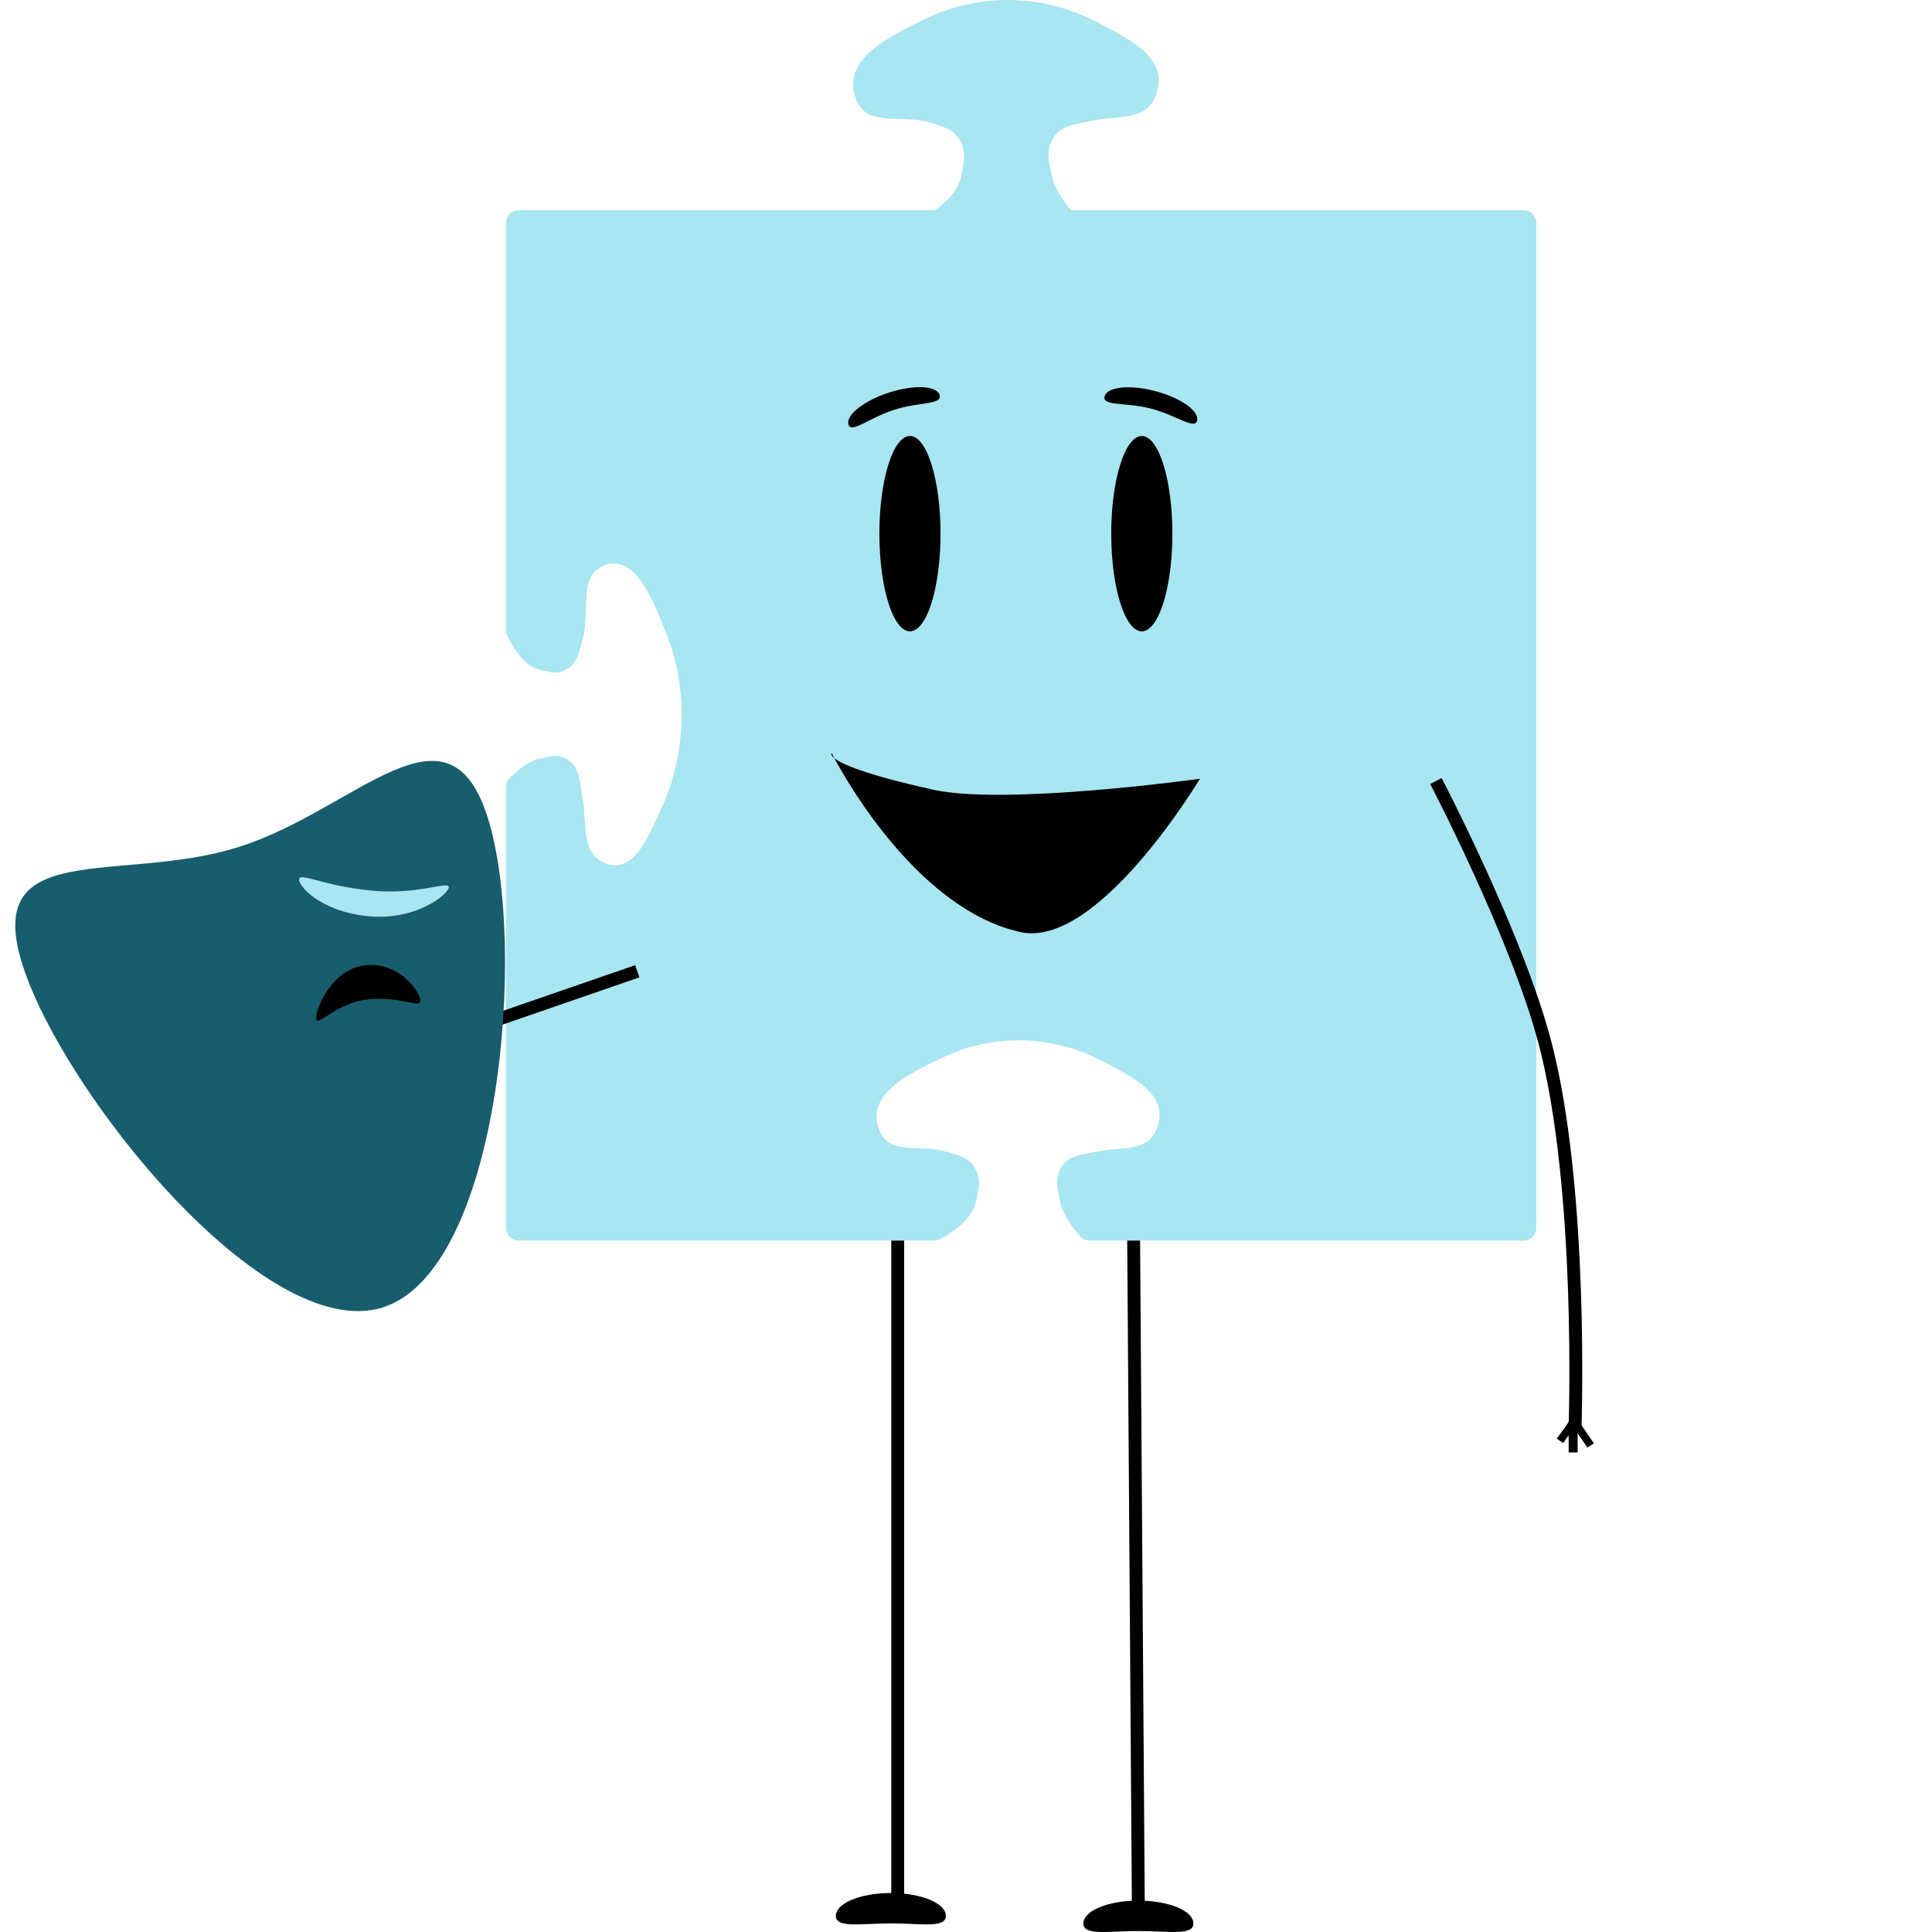
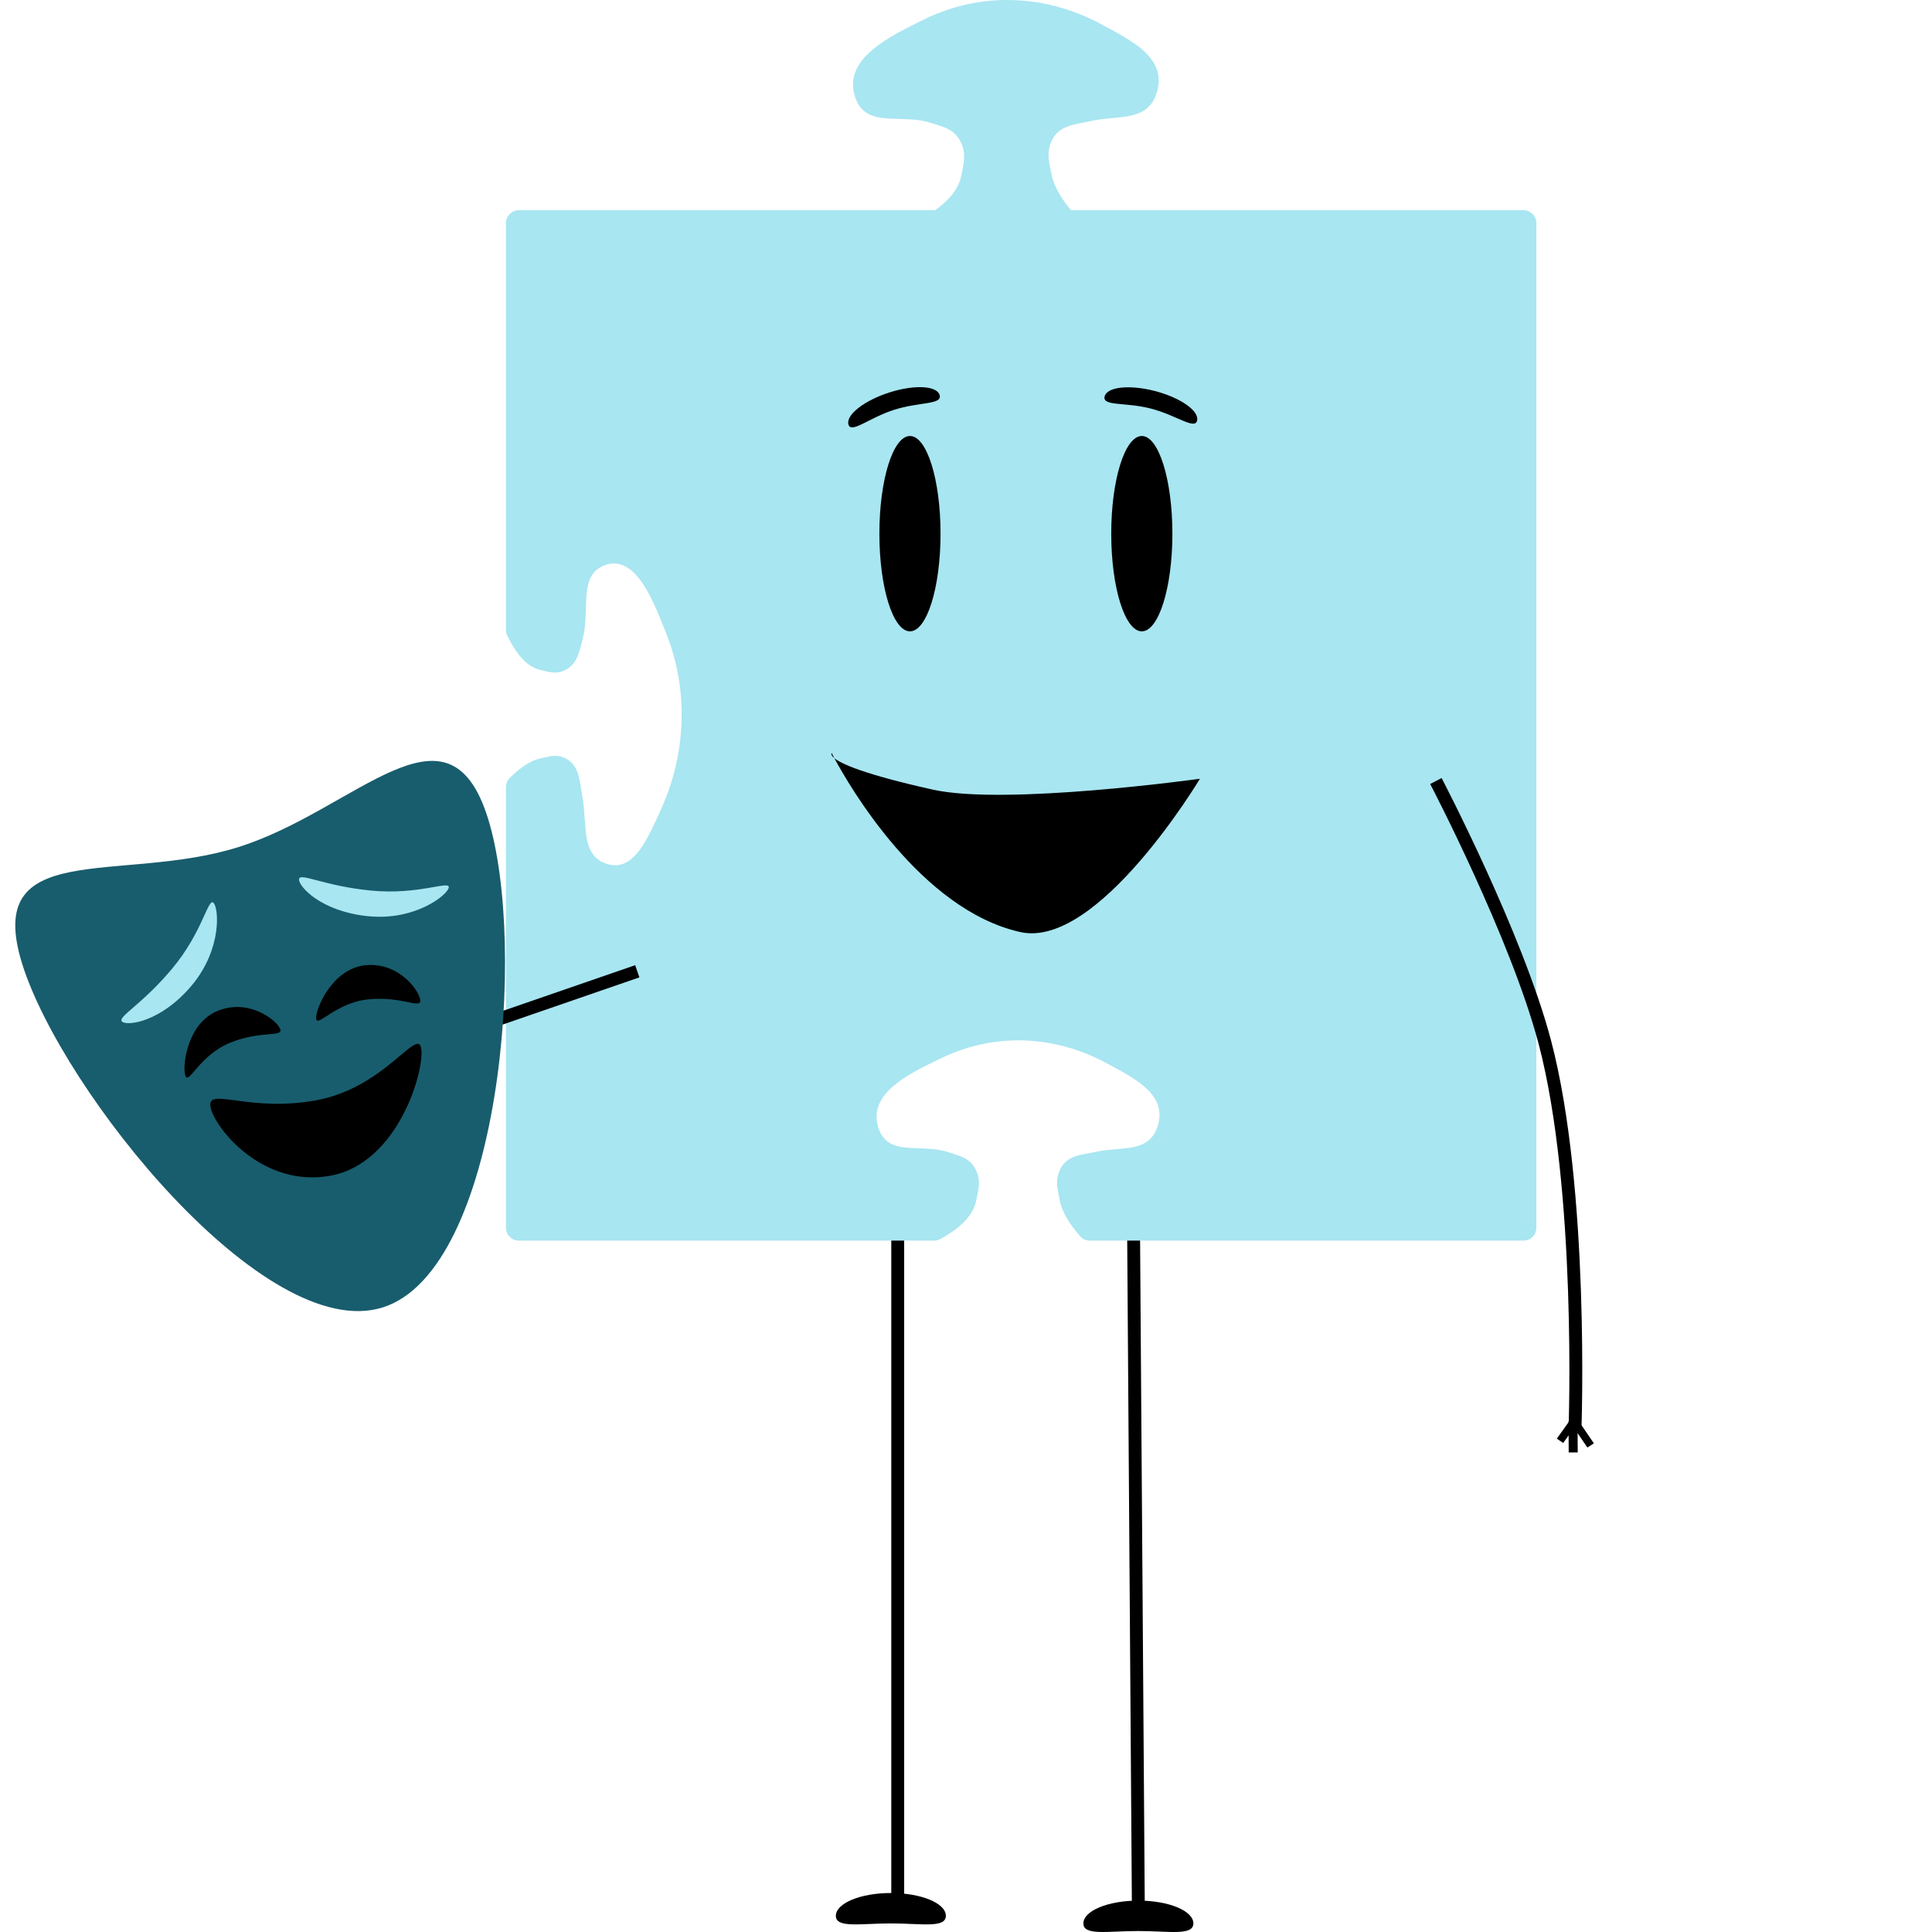
<svg xmlns="http://www.w3.org/2000/svg" width="150" height="150" viewBox="0 0 150 150" fill="none">
  <path d="M88 94L88.385 148.744" stroke="black" />
  <path d="M92.653 149.334C92.653 150.312 90.742 149.924 88.383 149.924C86.025 149.924 84.113 150.312 84.113 149.334C84.113 148.356 86.025 147.563 88.383 147.563C90.742 147.563 92.653 148.356 92.653 149.334Z" fill="black" />
  <path d="M69.699 95.621V147.563" stroke="black" />
  <path d="M73.436 148.744C73.436 149.722 71.525 149.334 69.166 149.334C66.808 149.334 64.896 149.722 64.896 148.744C64.896 147.766 66.808 146.973 69.166 146.973C71.525 146.973 73.436 147.766 73.436 148.744Z" fill="black" />
  <path d="M71.719 1.522C76.139 -0.663 81.175 -0.457 85.525 1.894C87.911 3.184 90.703 4.528 89.782 7.282C89.041 9.5 86.747 8.92 84.654 9.406C83.487 9.677 82.191 9.685 81.626 10.99C81.231 11.901 81.455 12.59 81.648 13.577C81.837 14.538 82.492 15.527 83.149 16.321H118.282C118.834 16.321 119.282 16.769 119.282 17.321V95.321C119.282 95.873 118.834 96.321 118.282 96.321H84.6C84.323 96.321 84.056 96.207 83.874 95.999C83.203 95.231 82.472 94.206 82.283 93.218C82.262 93.108 82.241 93.003 82.221 92.9C82.07 92.157 81.953 91.581 82.279 90.851C82.722 89.861 83.629 89.697 84.545 89.532C84.728 89.499 84.912 89.465 85.092 89.426C85.614 89.31 86.15 89.266 86.667 89.222C88.07 89.106 89.34 89.001 89.851 87.522C90.68 85.126 88.375 83.878 86.252 82.728C86.149 82.673 86.047 82.618 85.945 82.562C81.934 80.378 77.274 80.151 73.17 82.116C73.107 82.146 73.044 82.177 72.98 82.207C70.564 83.361 67.332 84.906 68.2 87.569C68.687 89.064 69.928 89.106 71.334 89.154C72.077 89.18 72.867 89.206 73.616 89.45C73.714 89.482 73.809 89.512 73.903 89.542C74.717 89.797 75.381 90.005 75.784 90.865C76.136 91.614 76.006 92.216 75.838 92.998C75.821 93.074 75.805 93.152 75.788 93.231C75.512 94.553 74.231 95.542 72.985 96.21C72.846 96.284 72.69 96.321 72.532 96.321H40.282C39.73 96.321 39.282 95.873 39.282 95.321V61.102C39.282 60.849 39.377 60.603 39.556 60.424C40.217 59.763 41.051 59.093 41.857 58.91C41.955 58.888 42.049 58.865 42.139 58.844L42.611 58.738C43.064 58.653 43.474 58.648 43.96 58.91C44.84 59.384 44.984 60.351 45.129 61.328C45.158 61.523 45.187 61.72 45.222 61.912C45.323 62.469 45.362 63.041 45.399 63.593C45.5 65.089 45.592 66.444 46.904 66.992C49.032 67.881 50.146 65.424 51.172 63.162C51.221 63.053 51.271 62.944 51.32 62.836C53.269 58.563 53.479 53.594 51.74 49.213L51.66 49.011C50.639 46.432 49.273 42.982 46.904 43.902C45.575 44.419 45.535 45.741 45.489 47.241C45.465 48.034 45.44 48.876 45.222 49.675C45.193 49.779 45.167 49.881 45.141 49.98C44.912 50.848 44.725 51.555 43.96 51.983C43.293 52.356 42.76 52.218 42.065 52.037C41.998 52.019 41.928 52.001 41.857 51.983C40.785 51.712 39.961 50.547 39.376 49.334C39.313 49.204 39.282 49.061 39.282 48.917V17.321C39.282 16.769 39.73 16.321 40.282 16.321H72.601C73.575 15.632 74.413 14.742 74.631 13.65C74.828 12.664 75.031 11.96 74.608 11.064C74.115 10.02 73.279 9.864 72.256 9.536C69.91 8.785 67.211 10.02 66.389 7.528C65.407 4.548 69.1 2.817 71.719 1.522Z" fill="#A8E6F1" />
  <ellipse cx="70.649" cy="41.434" rx="2.374" ry="7.583" fill="black" />
  <path d="M72.956 30.685C73.158 31.43 71.37 31.193 69.414 31.819C67.458 32.445 66.074 33.697 65.873 32.953C65.671 32.209 67.093 31.098 69.049 30.471C71.005 29.845 72.754 29.941 72.956 30.685Z" fill="black" />
  <path d="M92.944 32.648C92.779 33.403 91.335 32.233 89.351 31.721C87.367 31.21 85.594 31.55 85.759 30.795C85.924 30.04 87.666 29.843 89.65 30.354C91.634 30.866 93.109 31.893 92.944 32.648Z" fill="black" />
  <ellipse cx="88.65" cy="41.434" rx="2.374" ry="7.583" fill="black" />
  <path d="M64.78 58.866C64.448 58.595 64.569 58.463 64.569 58.463C64.569 58.463 64.641 58.607 64.78 58.866C65.319 59.305 67.05 60.11 72.43 61.308C78.074 62.565 93.161 60.462 93.161 60.462C93.161 60.462 85.243 73.706 79.219 72.365C71.477 70.641 65.908 60.967 64.78 58.866Z" fill="black" />
  <path d="M13 88L49.478 75.41" stroke="black" />
  <path d="M111.483 60.638C111.483 60.638 117.759 72.638 119.942 80.921C122.951 92.341 122.284 110.916 122.284 110.916" stroke="black" />
  <line y1="-0.3" x2="2.076" y2="-0.3" transform="matrix(0.563993 0.82578 0.83816 -0.545425 122.576 110.345)" stroke="black" stroke-width="0.6" />
  <line y1="-0.3" x2="2.077" y2="-0.3" transform="matrix(-0.582528 0.812811 0.825834 0.563913 122.576 110.345)" stroke="black" stroke-width="0.6" />
  <line y1="-0.35" x2="2.424" y2="-0.35" transform="matrix(0.00563127 0.999984 0.999986 -0.00536266 122.48 110.342)" stroke="black" stroke-width="0.7" />
  <path d="M37.878 63.514C40.975 73.382 38.849 98.641 29.709 101.51C20.569 104.378 4.827 84.726 1.73 74.858C-1.366 64.989 9.354 68.641 18.494 65.773C27.634 62.905 34.781 53.646 37.878 63.514Z" fill="#185D6D" />
  <path d="M32.63 77.649C32.7 78.379 31.229 77.337 28.638 77.585C26.048 77.832 24.617 79.819 24.547 79.088C24.477 78.358 25.795 75.186 28.386 74.939C30.976 74.691 32.56 76.918 32.63 77.649Z" fill="black" />
  <path d="M23.22 68.263C23.274 67.712 25.119 68.784 28.8 69.143C32.48 69.503 34.898 68.345 34.844 68.895C34.79 69.446 32.286 71.496 28.605 71.136C24.924 70.776 23.166 68.813 23.22 68.263Z" fill="#A8E6F1" />
+   <path d="M21.75 79.879C22.023 80.56 20.318 79.976 17.902 80.944C15.487 81.912 14.674 84.222 14.401 83.54C14.128 82.859 14.498 79.444 16.913 78.476C19.329 77.508 21.477 79.198 21.75 79.879Z" fill="black" />
+   <path d="M16.344 85.947C16.043 84.33 19.301 86.406 24.588 85.419C29.876 84.433 32.398 79.763 32.699 81.381C33.001 82.998 30.969 90.29 25.681 91.276C20.394 92.263 16.646 87.564 16.344 85.947Z" fill="black" />
+   <path d="M9.484 79.324C9.06 78.97 10.985 78.05 13.358 75.214C15.731 72.378 16.139 69.729 16.563 70.084C16.987 70.438 17.267 73.662 14.894 76.499C12.521 79.335 9.908 79.679 9.484 79.324Z" fill="#A8E6F1" />
</svg>
